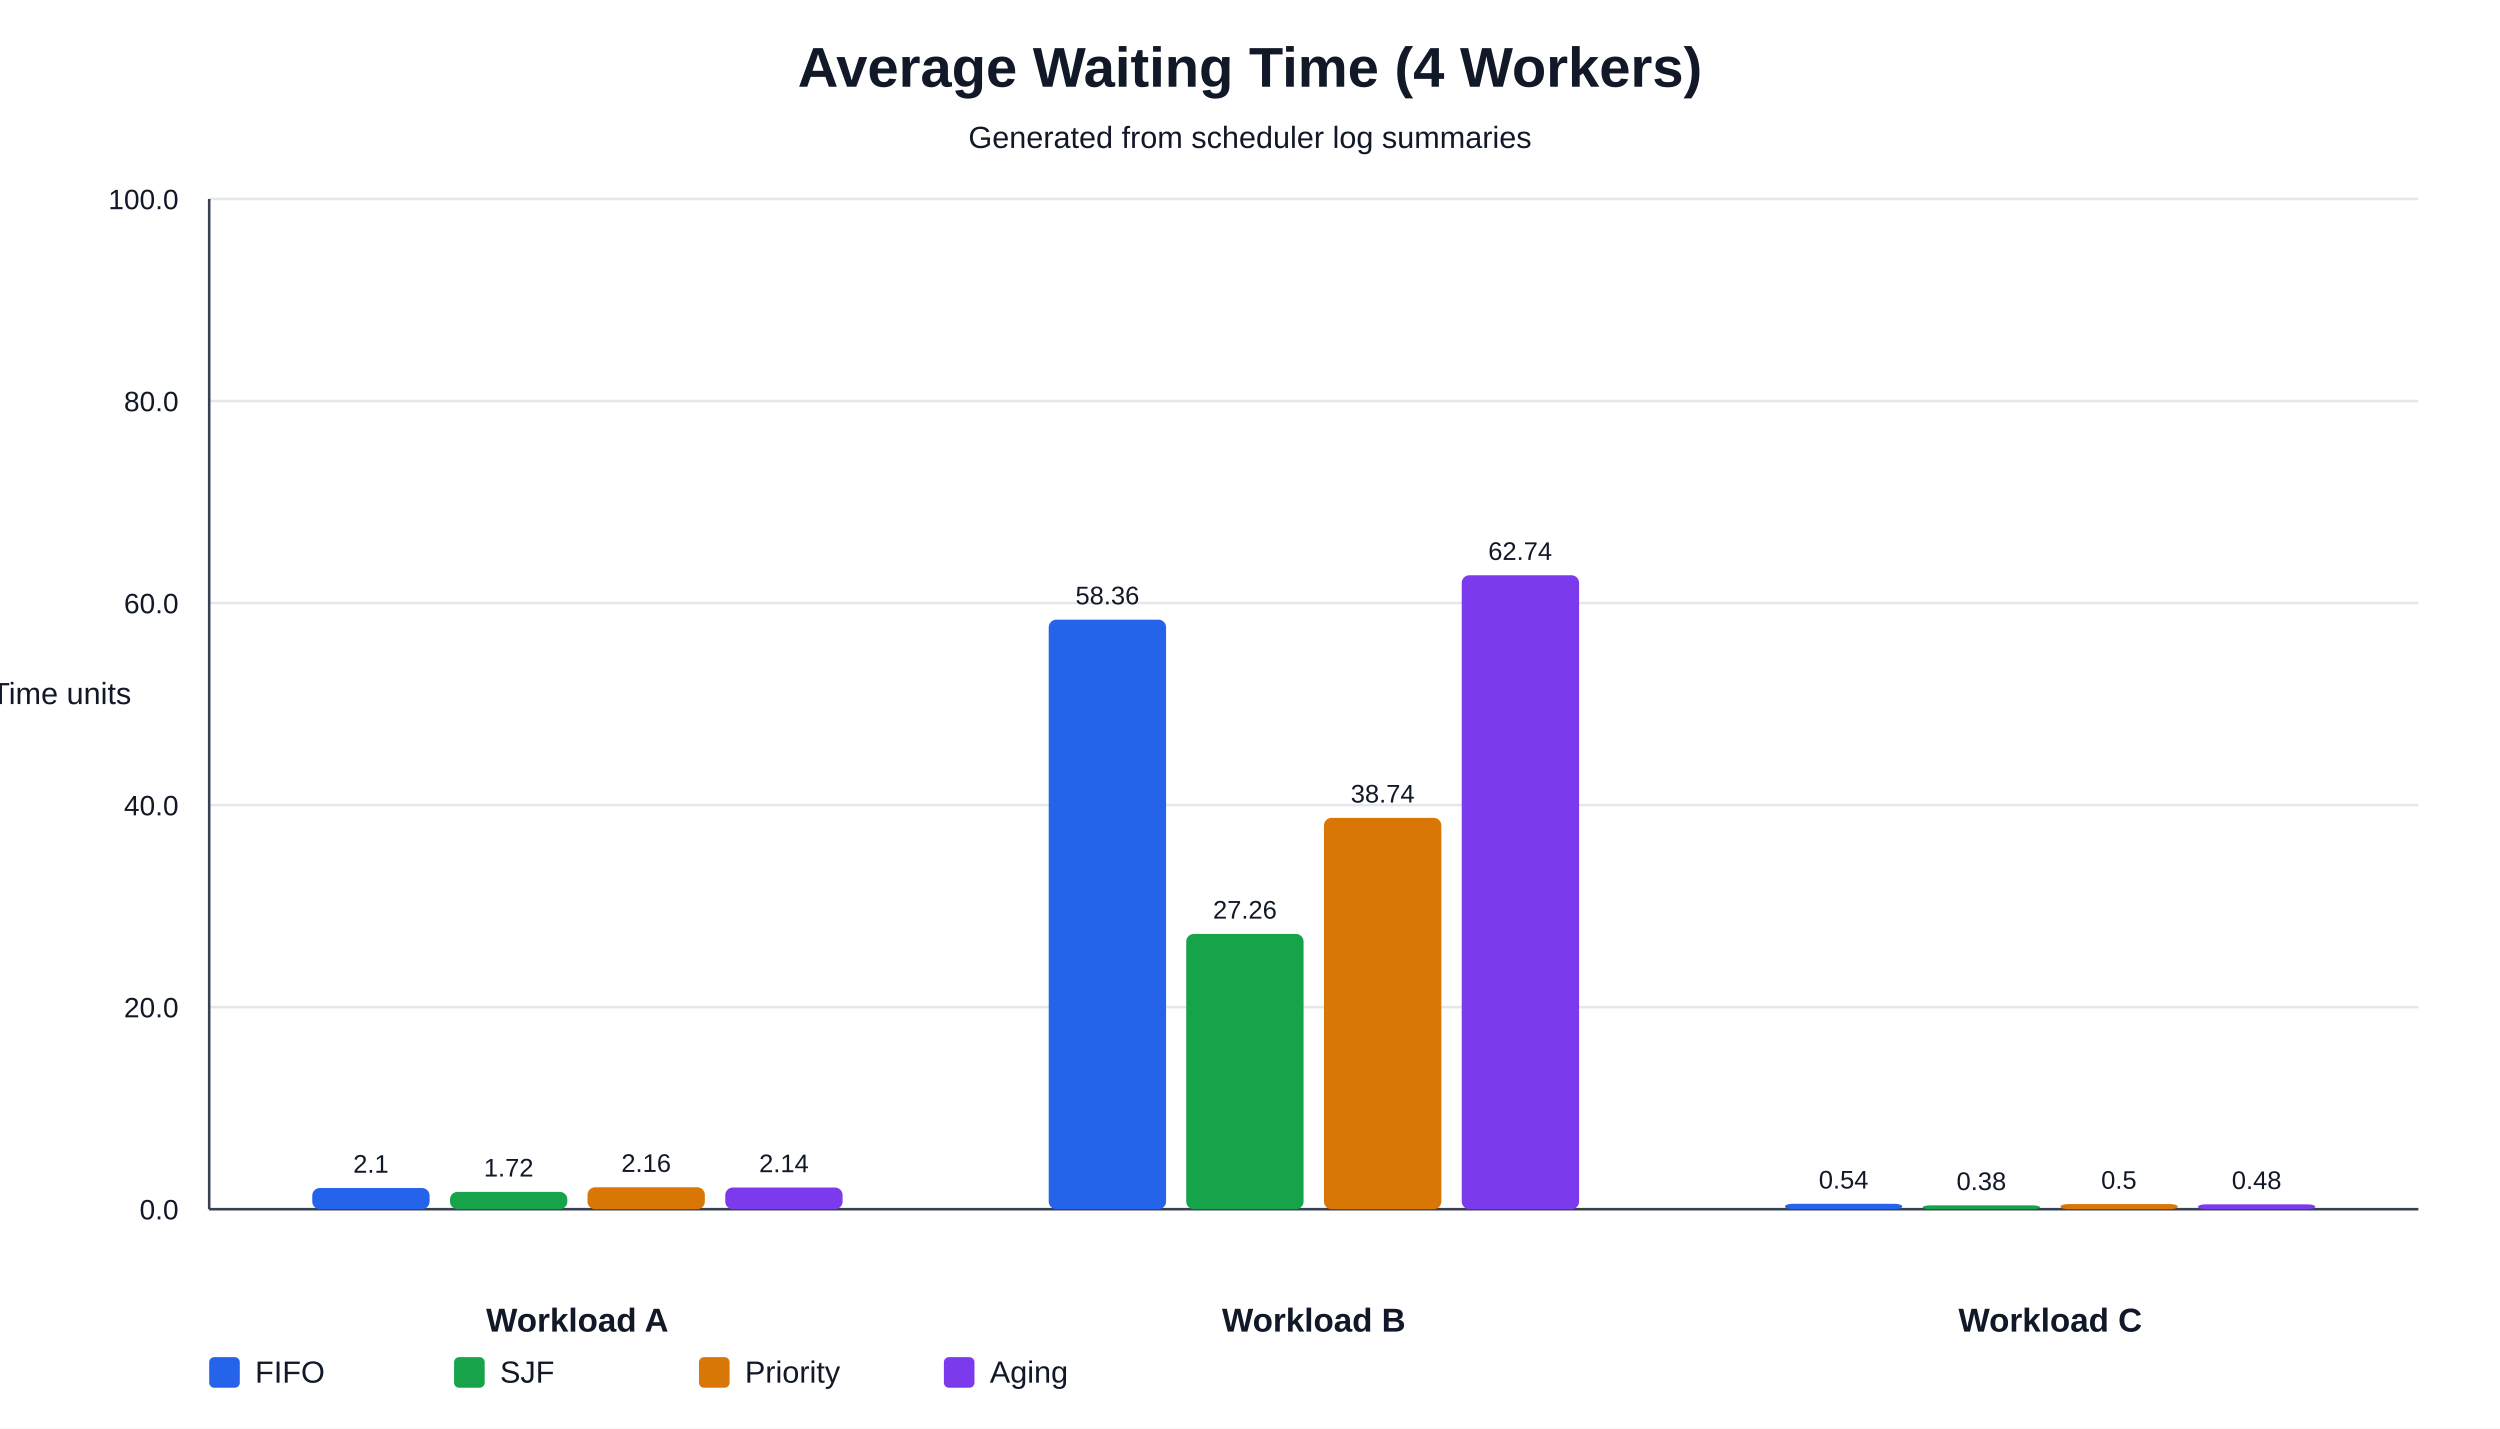
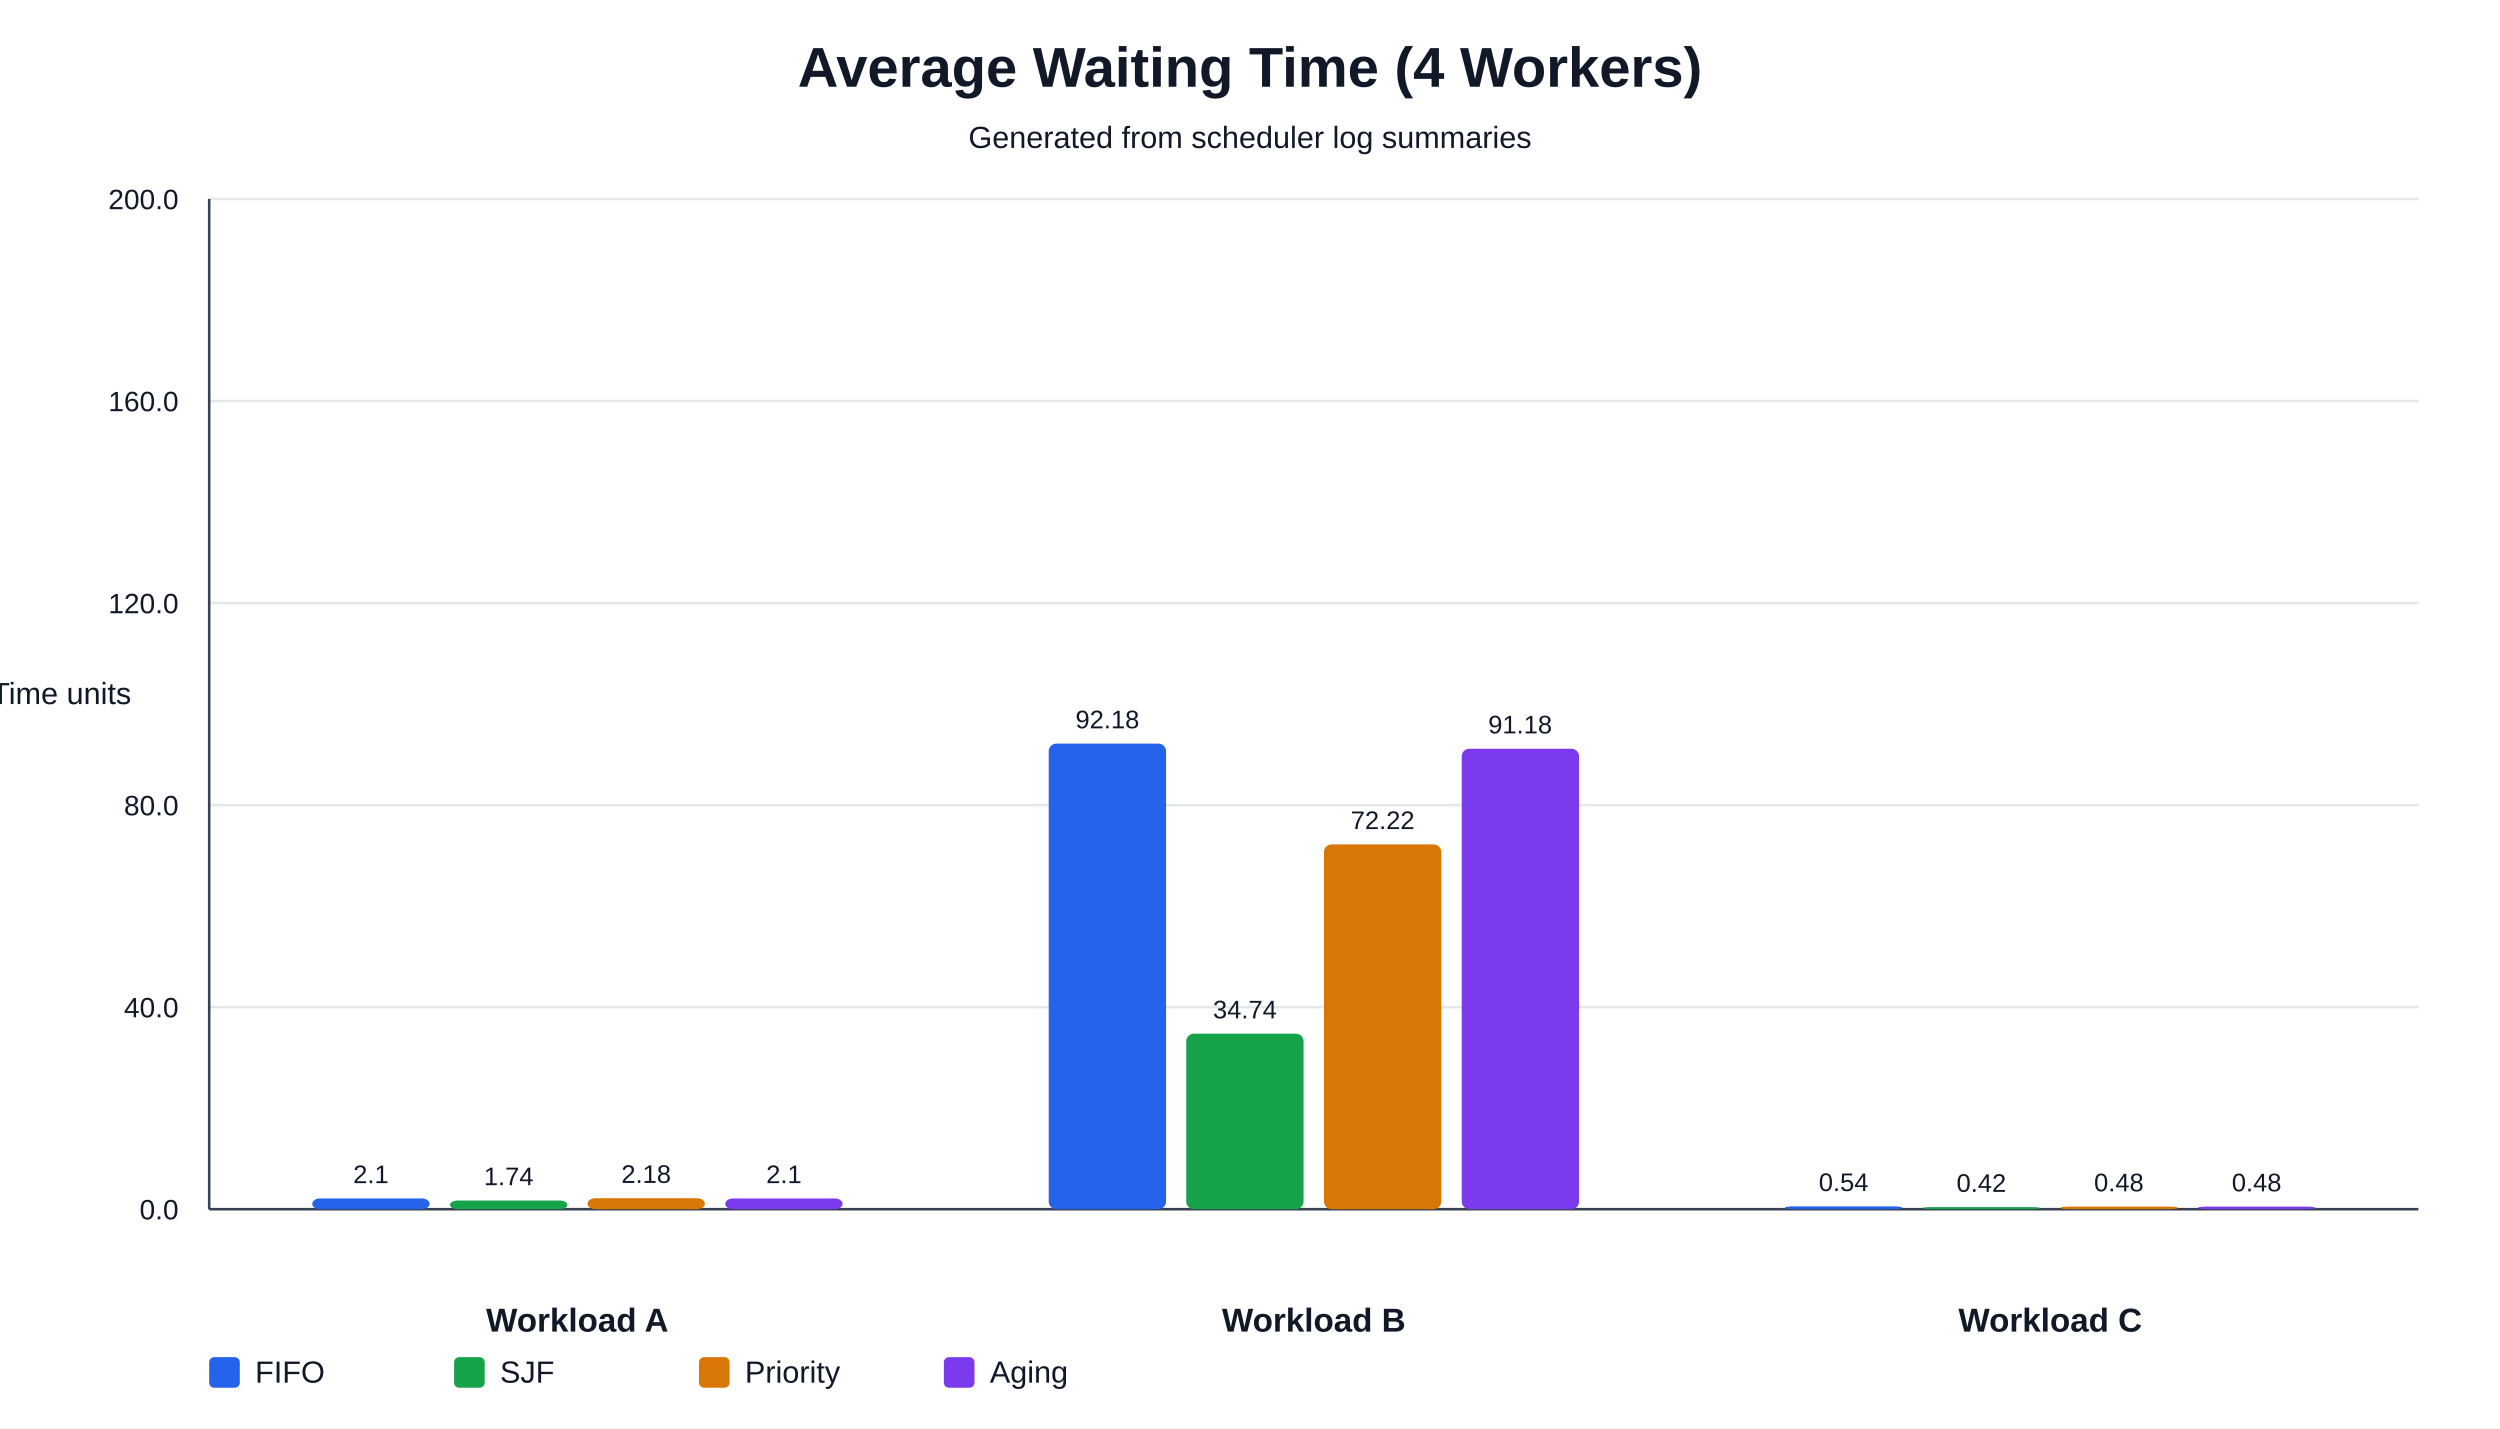
<svg xmlns="http://www.w3.org/2000/svg" width="980" height="560" viewBox="0 0 980 560">
  <rect width="100%" height="100%" fill="#ffffff" />
  <text x="490.0" y="34.0" font-family="Arial, sans-serif" font-size="22" font-weight="700" text-anchor="middle" fill="#111827">Average Waiting Time (4 Workers)</text>
  <text x="490.0" y="58.0" font-family="Arial, sans-serif" font-size="12" font-weight="400" text-anchor="middle" fill="#111827">Generated from scheduler log summaries</text>
  <line x1="82" y1="474.0" x2="948" y2="474.0" stroke="#e5e7eb" />
  <text x="70.0" y="478.0" font-family="Arial, sans-serif" font-size="11" font-weight="400" text-anchor="end" fill="#111827">0.0</text>
  <line x1="82" y1="394.8" x2="948" y2="394.8" stroke="#e5e7eb" />
-   <text x="70.0" y="398.8" font-family="Arial, sans-serif" font-size="11" font-weight="400" text-anchor="end" fill="#111827">20.0</text>
+   <text x="70.0" y="398.8" font-family="Arial, sans-serif" font-size="11" font-weight="400" text-anchor="end" fill="#111827">40.0</text>
  <line x1="82" y1="315.6" x2="948" y2="315.6" stroke="#e5e7eb" />
-   <text x="70.0" y="319.6" font-family="Arial, sans-serif" font-size="11" font-weight="400" text-anchor="end" fill="#111827">40.0</text>
+   <text x="70.0" y="319.6" font-family="Arial, sans-serif" font-size="11" font-weight="400" text-anchor="end" fill="#111827">80.0</text>
  <line x1="82" y1="236.4" x2="948" y2="236.4" stroke="#e5e7eb" />
-   <text x="70.0" y="240.4" font-family="Arial, sans-serif" font-size="11" font-weight="400" text-anchor="end" fill="#111827">60.0</text>
+   <text x="70.0" y="240.4" font-family="Arial, sans-serif" font-size="11" font-weight="400" text-anchor="end" fill="#111827">120.0</text>
  <line x1="82" y1="157.2" x2="948" y2="157.2" stroke="#e5e7eb" />
-   <text x="70.0" y="161.2" font-family="Arial, sans-serif" font-size="11" font-weight="400" text-anchor="end" fill="#111827">80.0</text>
+   <text x="70.0" y="161.2" font-family="Arial, sans-serif" font-size="11" font-weight="400" text-anchor="end" fill="#111827">160.0</text>
  <line x1="82" y1="78.0" x2="948" y2="78.0" stroke="#e5e7eb" />
-   <text x="70.0" y="82.0" font-family="Arial, sans-serif" font-size="11" font-weight="400" text-anchor="end" fill="#111827">100.0</text>
+   <text x="70.0" y="82.0" font-family="Arial, sans-serif" font-size="11" font-weight="400" text-anchor="end" fill="#111827">200.0</text>
  <line x1="82" y1="78" x2="82" y2="474" stroke="#374151" />
  <line x1="82" y1="474" x2="948" y2="474" stroke="#374151" />
  <text x="24.0" y="276.0" font-family="Arial, sans-serif" font-size="12" font-weight="400" text-anchor="middle" fill="#111827">Time units</text>
  <text x="226.3" y="522.0" font-family="Arial, sans-serif" font-size="13" font-weight="700" text-anchor="middle" fill="#111827">Workload A</text>
-   <rect x="122.4" y="465.7" width="46.0" height="8.3" fill="#2563eb" rx="3" />
-   <text x="145.4" y="459.7" font-family="Arial, sans-serif" font-size="10" font-weight="400" text-anchor="middle" fill="#111827">2.1</text>
-   <rect x="176.4" y="467.2" width="46.0" height="6.8" fill="#16a34a" rx="3" />
-   <text x="199.4" y="461.2" font-family="Arial, sans-serif" font-size="10" font-weight="400" text-anchor="middle" fill="#111827">1.72</text>
-   <rect x="230.3" y="465.4" width="46.0" height="8.6" fill="#d97706" rx="3" />
-   <text x="253.3" y="459.4" font-family="Arial, sans-serif" font-size="10" font-weight="400" text-anchor="middle" fill="#111827">2.16</text>
-   <rect x="284.3" y="465.5" width="46.0" height="8.5" fill="#7c3aed" rx="3" />
-   <text x="307.3" y="459.5" font-family="Arial, sans-serif" font-size="10" font-weight="400" text-anchor="middle" fill="#111827">2.14</text>
+   <rect x="122.4" y="469.8" width="46.0" height="4.2" fill="#2563eb" rx="3" />
+   <text x="145.4" y="463.8" font-family="Arial, sans-serif" font-size="10" font-weight="400" text-anchor="middle" fill="#111827">2.1</text>
+   <rect x="176.4" y="470.6" width="46.0" height="3.4" fill="#16a34a" rx="3" />
+   <text x="199.4" y="464.6" font-family="Arial, sans-serif" font-size="10" font-weight="400" text-anchor="middle" fill="#111827">1.74</text>
+   <rect x="230.3" y="469.7" width="46.0" height="4.3" fill="#d97706" rx="3" />
+   <text x="253.3" y="463.7" font-family="Arial, sans-serif" font-size="10" font-weight="400" text-anchor="middle" fill="#111827">2.18</text>
+   <rect x="284.3" y="469.8" width="46.0" height="4.2" fill="#7c3aed" rx="3" />
+   <text x="307.3" y="463.8" font-family="Arial, sans-serif" font-size="10" font-weight="400" text-anchor="middle" fill="#111827">2.1</text>
  <text x="515.0" y="522.0" font-family="Arial, sans-serif" font-size="13" font-weight="700" text-anchor="middle" fill="#111827">Workload B</text>
-   <rect x="411.1" y="242.9" width="46.0" height="231.1" fill="#2563eb" rx="3" />
-   <text x="434.1" y="236.9" font-family="Arial, sans-serif" font-size="10" font-weight="400" text-anchor="middle" fill="#111827">58.36</text>
-   <rect x="465.0" y="366.1" width="46.0" height="107.9" fill="#16a34a" rx="3" />
-   <text x="488.0" y="360.1" font-family="Arial, sans-serif" font-size="10" font-weight="400" text-anchor="middle" fill="#111827">27.26</text>
-   <rect x="519.0" y="320.6" width="46.0" height="153.4" fill="#d97706" rx="3" />
-   <text x="542.0" y="314.6" font-family="Arial, sans-serif" font-size="10" font-weight="400" text-anchor="middle" fill="#111827">38.74</text>
-   <rect x="573.0" y="225.5" width="46.0" height="248.5" fill="#7c3aed" rx="3" />
-   <text x="595.9" y="219.5" font-family="Arial, sans-serif" font-size="10" font-weight="400" text-anchor="middle" fill="#111827">62.74</text>
+   <rect x="411.1" y="291.5" width="46.0" height="182.5" fill="#2563eb" rx="3" />
+   <text x="434.1" y="285.5" font-family="Arial, sans-serif" font-size="10" font-weight="400" text-anchor="middle" fill="#111827">92.18</text>
+   <rect x="465.0" y="405.2" width="46.0" height="68.8" fill="#16a34a" rx="3" />
+   <text x="488.0" y="399.2" font-family="Arial, sans-serif" font-size="10" font-weight="400" text-anchor="middle" fill="#111827">34.74</text>
+   <rect x="519.0" y="331.0" width="46.0" height="143.0" fill="#d97706" rx="3" />
+   <text x="542.0" y="325.0" font-family="Arial, sans-serif" font-size="10" font-weight="400" text-anchor="middle" fill="#111827">72.22</text>
+   <rect x="573.0" y="293.5" width="46.0" height="180.5" fill="#7c3aed" rx="3" />
+   <text x="595.9" y="287.5" font-family="Arial, sans-serif" font-size="10" font-weight="400" text-anchor="middle" fill="#111827">91.18</text>
  <text x="803.7" y="522.0" font-family="Arial, sans-serif" font-size="13" font-weight="700" text-anchor="middle" fill="#111827">Workload C</text>
-   <rect x="699.7" y="471.9" width="46.0" height="2.1" fill="#2563eb" rx="3" />
-   <text x="722.7" y="465.9" font-family="Arial, sans-serif" font-size="10" font-weight="400" text-anchor="middle" fill="#111827">0.54</text>
-   <rect x="753.7" y="472.5" width="46.0" height="1.5" fill="#16a34a" rx="3" />
-   <text x="776.7" y="466.5" font-family="Arial, sans-serif" font-size="10" font-weight="400" text-anchor="middle" fill="#111827">0.38</text>
-   <rect x="807.7" y="472.0" width="46.0" height="2.0" fill="#d97706" rx="3" />
-   <text x="830.6" y="466.0" font-family="Arial, sans-serif" font-size="10" font-weight="400" text-anchor="middle" fill="#111827">0.5</text>
-   <rect x="861.6" y="472.1" width="46.0" height="1.9" fill="#7c3aed" rx="3" />
-   <text x="884.6" y="466.1" font-family="Arial, sans-serif" font-size="10" font-weight="400" text-anchor="middle" fill="#111827">0.48</text>
+   <rect x="699.7" y="472.9" width="46.0" height="1.1" fill="#2563eb" rx="3" />
+   <text x="722.7" y="466.9" font-family="Arial, sans-serif" font-size="10" font-weight="400" text-anchor="middle" fill="#111827">0.54</text>
+   <rect x="753.7" y="473.2" width="46.0" height="0.8" fill="#16a34a" rx="3" />
+   <text x="776.7" y="467.2" font-family="Arial, sans-serif" font-size="10" font-weight="400" text-anchor="middle" fill="#111827">0.42</text>
+   <rect x="807.7" y="473.0" width="46.0" height="1.0" fill="#d97706" rx="3" />
+   <text x="830.6" y="467.0" font-family="Arial, sans-serif" font-size="10" font-weight="400" text-anchor="middle" fill="#111827">0.48</text>
+   <rect x="861.6" y="473.0" width="46.0" height="1.0" fill="#7c3aed" rx="3" />
+   <text x="884.6" y="467.0" font-family="Arial, sans-serif" font-size="10" font-weight="400" text-anchor="middle" fill="#111827">0.48</text>
  <rect x="82" y="532" width="12" height="12" fill="#2563eb" rx="2" />
  <text x="100.0" y="542.0" font-family="Arial, sans-serif" font-size="12" font-weight="400" text-anchor="start" fill="#111827">FIFO</text>
  <rect x="178" y="532" width="12" height="12" fill="#16a34a" rx="2" />
  <text x="196.0" y="542.0" font-family="Arial, sans-serif" font-size="12" font-weight="400" text-anchor="start" fill="#111827">SJF</text>
  <rect x="274" y="532" width="12" height="12" fill="#d97706" rx="2" />
  <text x="292.0" y="542.0" font-family="Arial, sans-serif" font-size="12" font-weight="400" text-anchor="start" fill="#111827">Priority</text>
  <rect x="370" y="532" width="12" height="12" fill="#7c3aed" rx="2" />
  <text x="388.0" y="542.0" font-family="Arial, sans-serif" font-size="12" font-weight="400" text-anchor="start" fill="#111827">Aging</text>
</svg>
